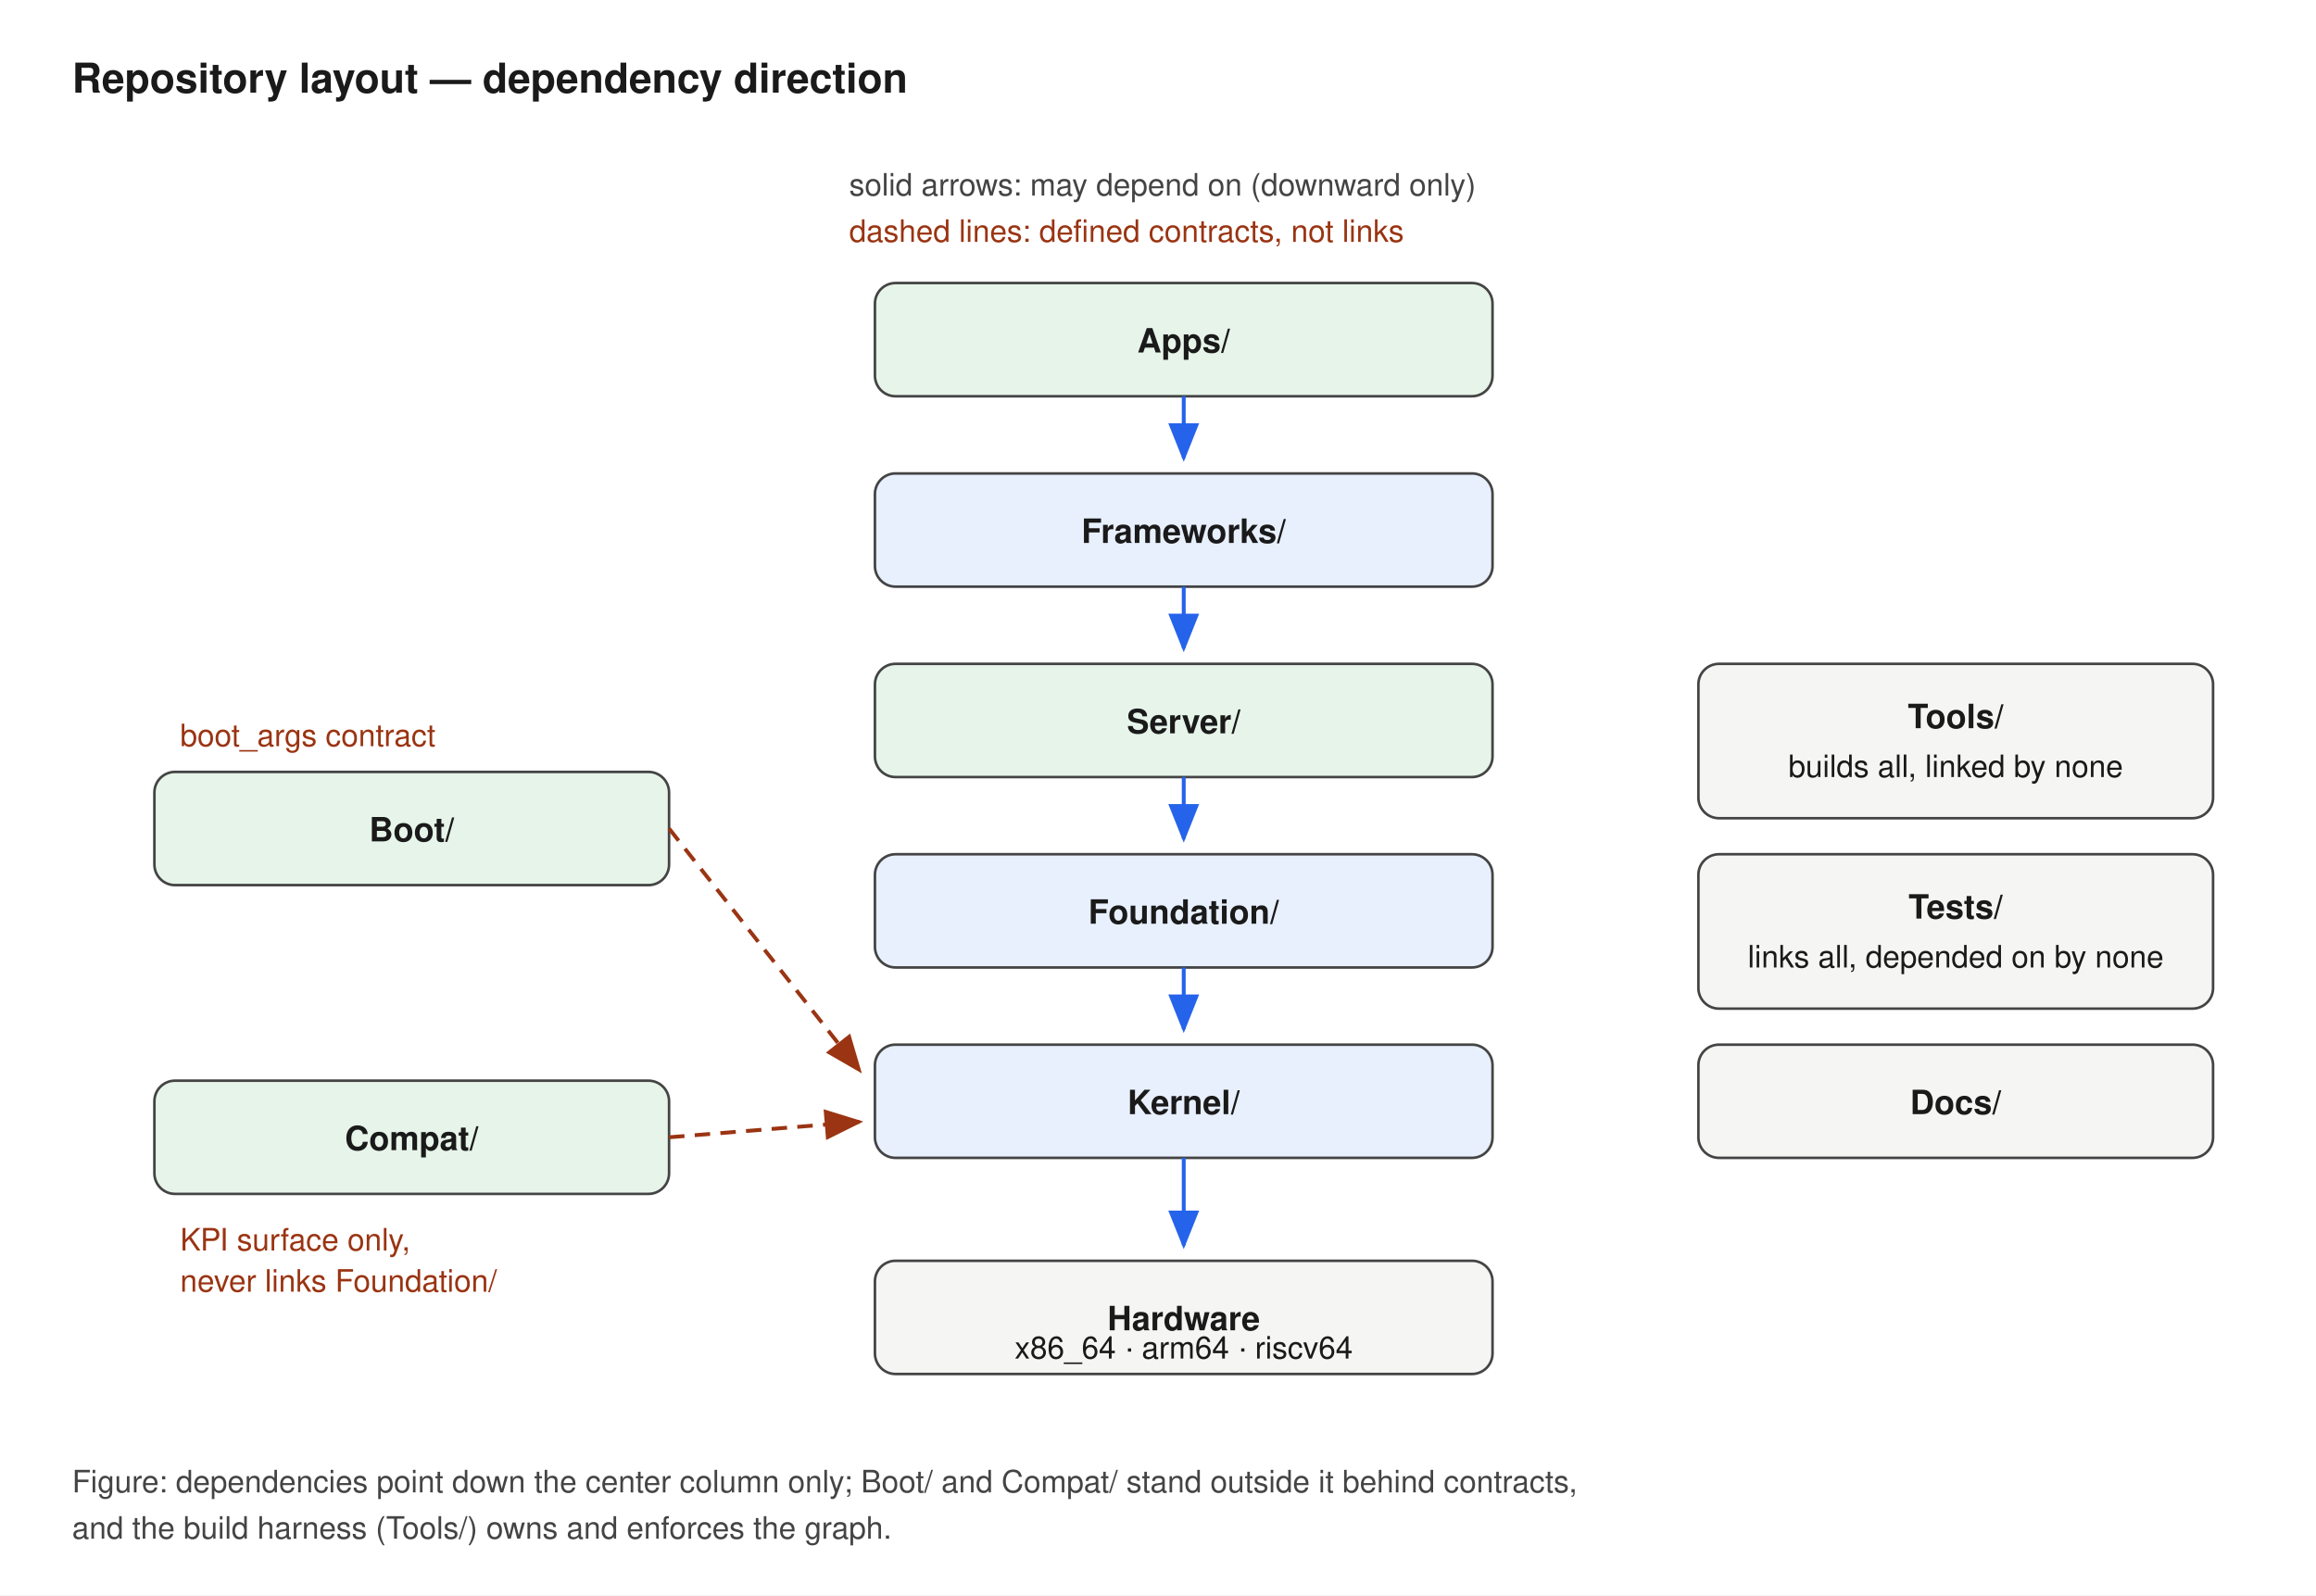
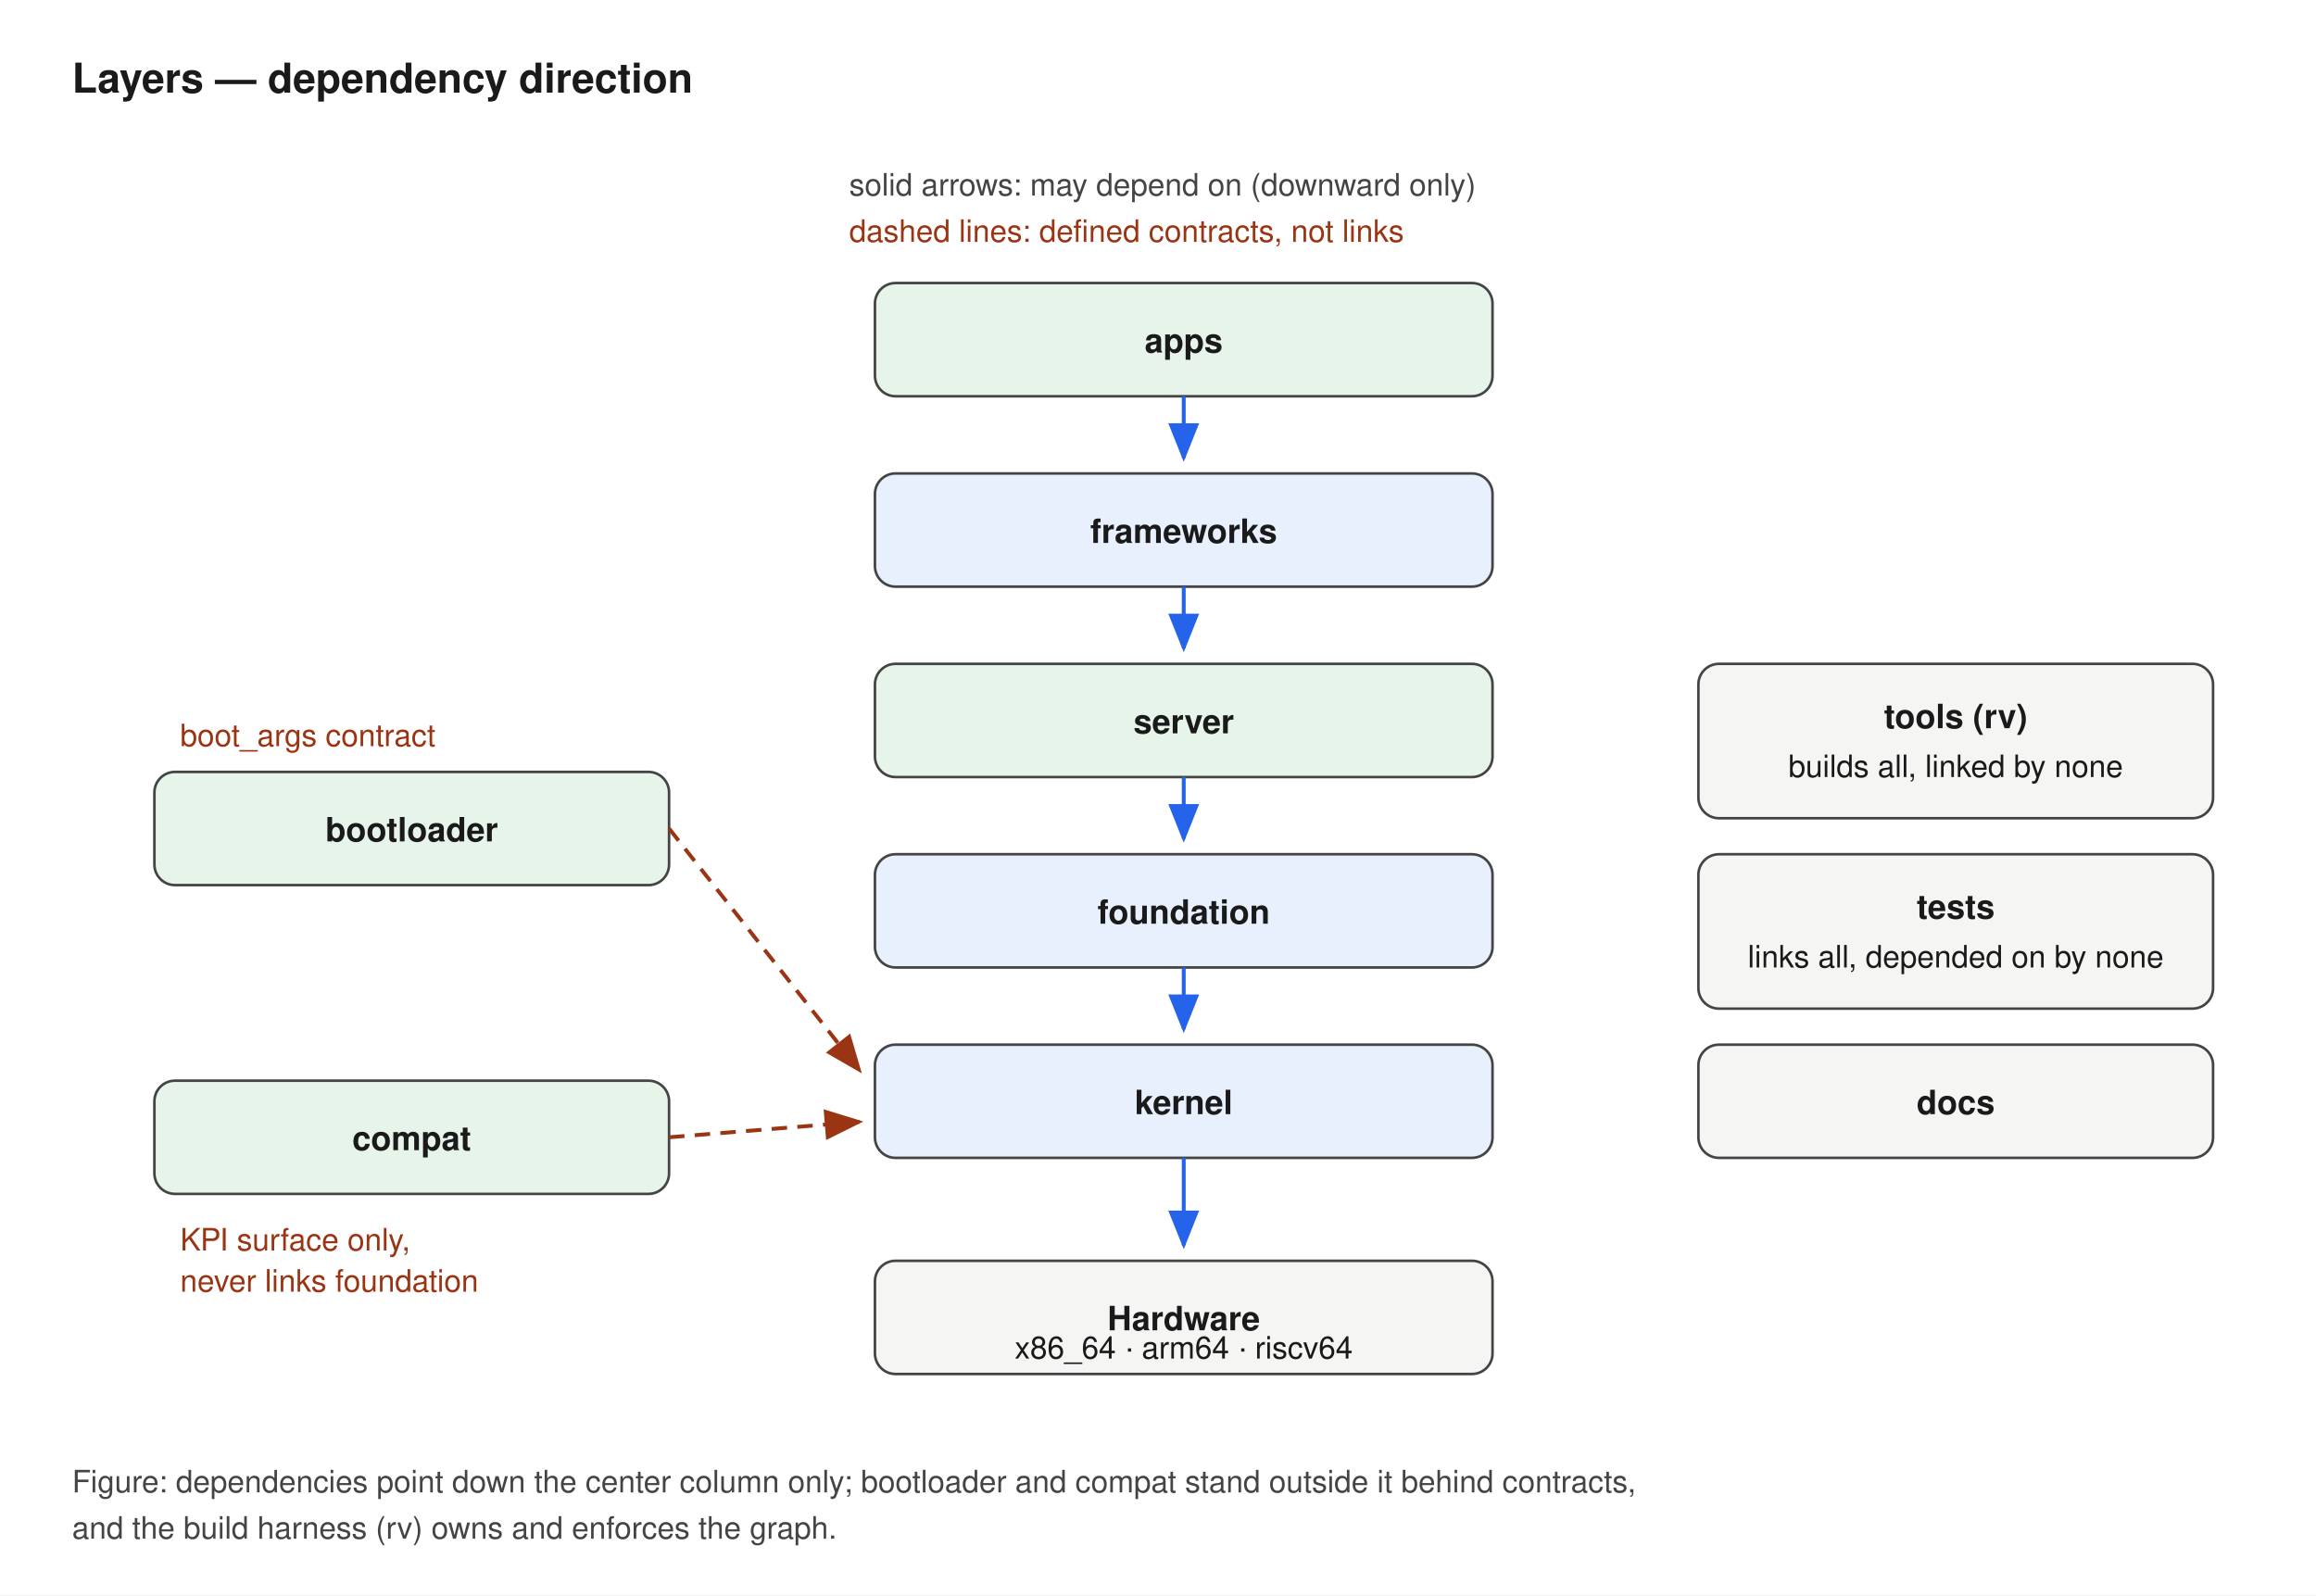
<svg xmlns="http://www.w3.org/2000/svg" viewBox="0 0 900 620" width="900" height="620">
  <defs>
    <marker id="arrow" markerWidth="10" markerHeight="8" refX="9" refY="4" orient="auto">
      <path d="M0,0 L10,4 L0,8 z" fill="#2563eb" />
    </marker>
    <marker id="dash" markerWidth="10" markerHeight="8" refX="9" refY="4" orient="auto">
      <path d="M0,0 L10,4 L0,8 z" fill="#9a3412" />
    </marker>
  </defs>
  <rect x="0" y="0" width="900" height="620" fill="#ffffff" />
-   <text x="28" y="36" font-family="Helvetica, Arial, sans-serif" font-size="16" font-weight="bold" fill="#1a1a1a">Repository layout — dependency direction</text>
+   <text x="28" y="36" font-family="Helvetica, Arial, sans-serif" font-size="16" font-weight="bold" fill="#1a1a1a">Layers — dependency direction</text>
  <text x="330" y="76" font-family="Helvetica, Arial, sans-serif" font-size="12" fill="#444">solid arrows: may depend on (downward only)</text>
  <text x="330" y="94" font-family="Helvetica, Arial, sans-serif" font-size="12" fill="#9a3412">dashed lines: defined contracts, not links</text>
  <rect x="340" y="110" width="240" height="44" rx="8" fill="#e6f4ea" stroke="#444" />
-   <text x="460" y="137" font-family="Helvetica, Arial, sans-serif" font-size="13" font-weight="bold" fill="#1a1a1a" text-anchor="middle">Apps/</text>
+   <text x="460" y="137" font-family="Helvetica, Arial, sans-serif" font-size="13" font-weight="bold" fill="#1a1a1a" text-anchor="middle">apps</text>
  <rect x="340" y="184" width="240" height="44" rx="8" fill="#e8f0fe" stroke="#444" />
-   <text x="460" y="211" font-family="Helvetica, Arial, sans-serif" font-size="13" font-weight="bold" fill="#1a1a1a" text-anchor="middle">Frameworks/</text>
+   <text x="460" y="211" font-family="Helvetica, Arial, sans-serif" font-size="13" font-weight="bold" fill="#1a1a1a" text-anchor="middle">frameworks</text>
  <rect x="340" y="258" width="240" height="44" rx="8" fill="#e6f4ea" stroke="#444" />
-   <text x="460" y="285" font-family="Helvetica, Arial, sans-serif" font-size="13" font-weight="bold" fill="#1a1a1a" text-anchor="middle">Server/</text>
+   <text x="460" y="285" font-family="Helvetica, Arial, sans-serif" font-size="13" font-weight="bold" fill="#1a1a1a" text-anchor="middle">server</text>
  <rect x="340" y="332" width="240" height="44" rx="8" fill="#e8f0fe" stroke="#444" />
-   <text x="460" y="359" font-family="Helvetica, Arial, sans-serif" font-size="13" font-weight="bold" fill="#1a1a1a" text-anchor="middle">Foundation/</text>
+   <text x="460" y="359" font-family="Helvetica, Arial, sans-serif" font-size="13" font-weight="bold" fill="#1a1a1a" text-anchor="middle">foundation</text>
  <rect x="340" y="406" width="240" height="44" rx="8" fill="#e8f0fe" stroke="#444" />
-   <text x="460" y="433" font-family="Helvetica, Arial, sans-serif" font-size="13" font-weight="bold" fill="#1a1a1a" text-anchor="middle">Kernel/</text>
+   <text x="460" y="433" font-family="Helvetica, Arial, sans-serif" font-size="13" font-weight="bold" fill="#1a1a1a" text-anchor="middle">kernel</text>
  <rect x="340" y="490" width="240" height="44" rx="8" fill="#f5f5f4" stroke="#444" />
  <text x="460" y="517" font-family="Helvetica, Arial, sans-serif" font-size="13" font-weight="bold" fill="#1a1a1a" text-anchor="middle">Hardware</text>
  <text x="460" y="530" font-family="Helvetica, Arial, sans-serif" font-size="12" fill="#1a1a1a" text-anchor="middle" dy="-2">x86_64 · arm64 · riscv64</text>
  <line x1="460" y1="154" x2="460" y2="178" stroke="#2563eb" stroke-width="1.5" marker-end="url(#arrow)" />
  <line x1="460" y1="228" x2="460" y2="252" stroke="#2563eb" stroke-width="1.5" marker-end="url(#arrow)" />
  <line x1="460" y1="302" x2="460" y2="326" stroke="#2563eb" stroke-width="1.5" marker-end="url(#arrow)" />
  <line x1="460" y1="376" x2="460" y2="400" stroke="#2563eb" stroke-width="1.5" marker-end="url(#arrow)" />
  <line x1="460" y1="450" x2="460" y2="484" stroke="#2563eb" stroke-width="1.5" marker-end="url(#arrow)" />
  <rect x="60" y="300" width="200" height="44" rx="8" fill="#e6f4ea" stroke="#444" />
-   <text x="160" y="327" font-family="Helvetica, Arial, sans-serif" font-size="13" font-weight="bold" fill="#1a1a1a" text-anchor="middle">Boot/</text>
+   <text x="160" y="327" font-family="Helvetica, Arial, sans-serif" font-size="13" font-weight="bold" fill="#1a1a1a" text-anchor="middle">bootloader</text>
  <rect x="60" y="420" width="200" height="44" rx="8" fill="#e6f4ea" stroke="#444" />
-   <text x="160" y="447" font-family="Helvetica, Arial, sans-serif" font-size="13" font-weight="bold" fill="#1a1a1a" text-anchor="middle">Compat/</text>
+   <text x="160" y="447" font-family="Helvetica, Arial, sans-serif" font-size="13" font-weight="bold" fill="#1a1a1a" text-anchor="middle">compat</text>
  <line x1="260" y1="322" x2="334" y2="416" stroke="#9a3412" stroke-width="1.5" stroke-dasharray="6 4" marker-end="url(#dash)" />
  <text x="70" y="290" font-family="Helvetica, Arial, sans-serif" font-size="12" fill="#9a3412">boot_args contract</text>
  <line x1="260" y1="442" x2="334" y2="436" stroke="#9a3412" stroke-width="1.5" stroke-dasharray="6 4" marker-end="url(#dash)" />
  <text x="70" y="486" font-family="Helvetica, Arial, sans-serif" font-size="12" fill="#9a3412">KPI surface only,</text>
-   <text x="70" y="502" font-family="Helvetica, Arial, sans-serif" font-size="12" fill="#9a3412">never links Foundation/</text>
+   <text x="70" y="502" font-family="Helvetica, Arial, sans-serif" font-size="12" fill="#9a3412">never links foundation</text>
  <rect x="660" y="258" width="200" height="60" rx="8" fill="#f5f5f4" stroke="#444" />
-   <text x="760" y="283" font-family="Helvetica, Arial, sans-serif" font-size="13" font-weight="bold" fill="#1a1a1a" text-anchor="middle">Tools/</text>
+   <text x="760" y="283" font-family="Helvetica, Arial, sans-serif" font-size="13" font-weight="bold" fill="#1a1a1a" text-anchor="middle">tools (rv)</text>
  <text x="760" y="302" font-family="Helvetica, Arial, sans-serif" font-size="12" fill="#1a1a1a" text-anchor="middle">builds all, linked by none</text>
  <rect x="660" y="332" width="200" height="60" rx="8" fill="#f5f5f4" stroke="#444" />
-   <text x="760" y="357" font-family="Helvetica, Arial, sans-serif" font-size="13" font-weight="bold" fill="#1a1a1a" text-anchor="middle">Tests/</text>
+   <text x="760" y="357" font-family="Helvetica, Arial, sans-serif" font-size="13" font-weight="bold" fill="#1a1a1a" text-anchor="middle">tests</text>
  <text x="760" y="376" font-family="Helvetica, Arial, sans-serif" font-size="12" fill="#1a1a1a" text-anchor="middle">links all, depended on by none</text>
  <rect x="660" y="406" width="200" height="44" rx="8" fill="#f5f5f4" stroke="#444" />
-   <text x="760" y="433" font-family="Helvetica, Arial, sans-serif" font-size="13" font-weight="bold" fill="#1a1a1a" text-anchor="middle">Docs/</text>
-   <text x="28" y="580" font-family="Helvetica, Arial, sans-serif" font-size="12" fill="#444">Figure: dependencies point down the center column only; Boot/ and Compat/ stand outside it behind contracts,</text>
-   <text x="28" y="598" font-family="Helvetica, Arial, sans-serif" font-size="12" fill="#444">and the build harness (Tools/) owns and enforces the graph.</text>
+   <text x="760" y="433" font-family="Helvetica, Arial, sans-serif" font-size="13" font-weight="bold" fill="#1a1a1a" text-anchor="middle">docs</text>
+   <text x="28" y="580" font-family="Helvetica, Arial, sans-serif" font-size="12" fill="#444">Figure: dependencies point down the center column only; bootloader and compat stand outside it behind contracts,</text>
+   <text x="28" y="598" font-family="Helvetica, Arial, sans-serif" font-size="12" fill="#444">and the build harness (rv) owns and enforces the graph.</text>
</svg>
